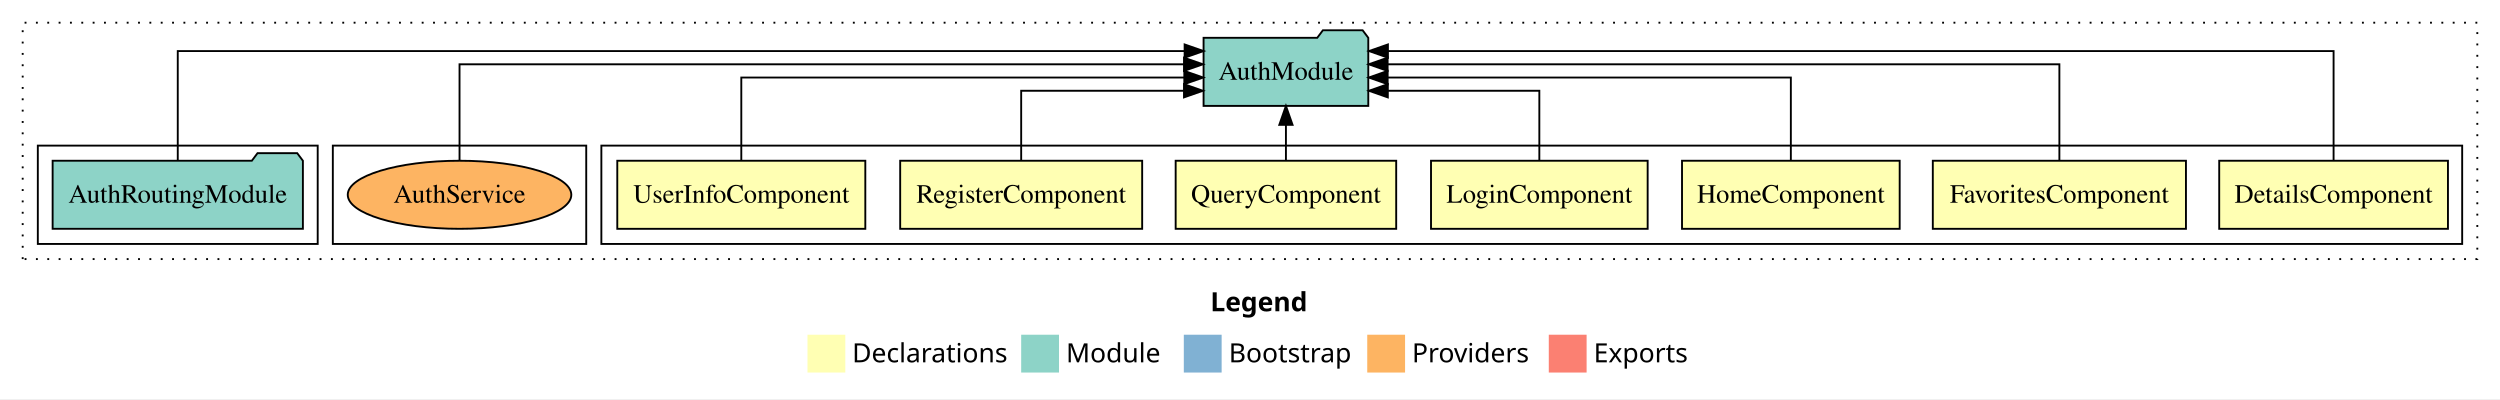
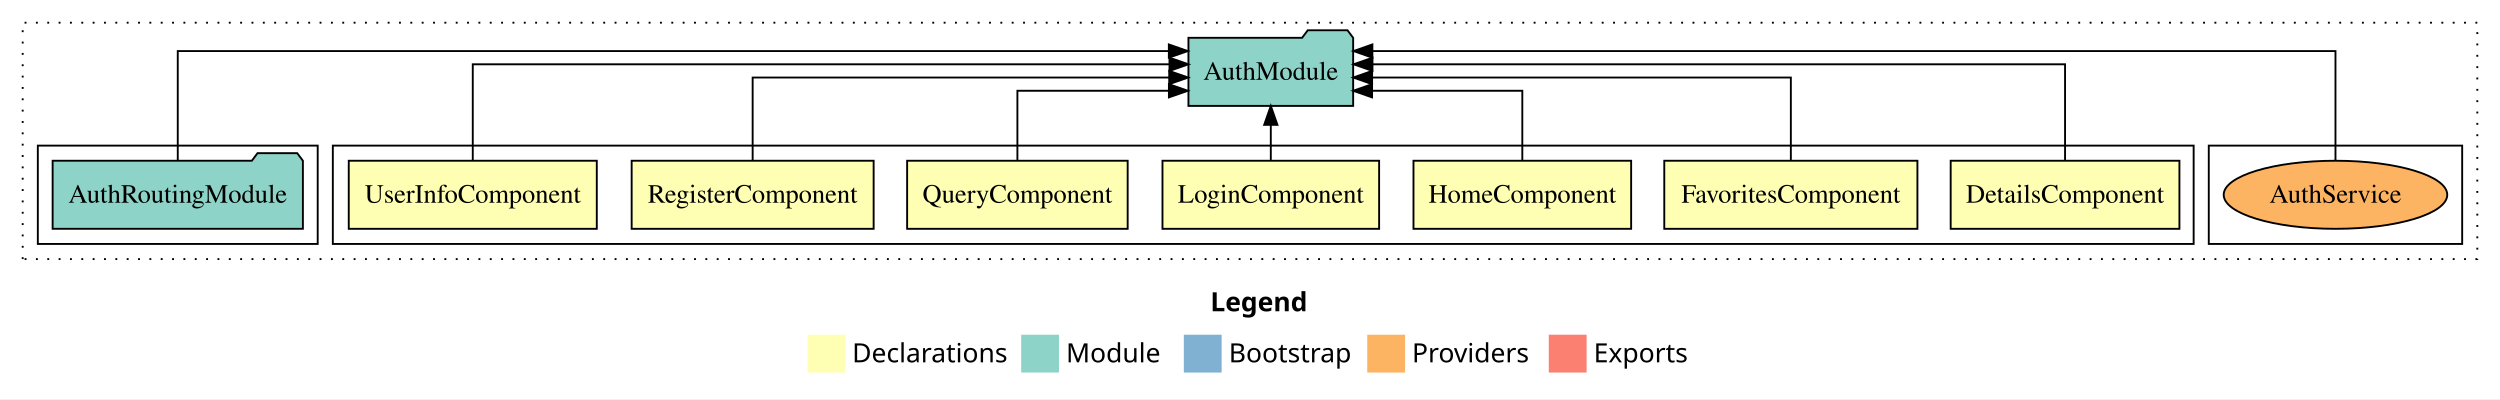
<svg xmlns="http://www.w3.org/2000/svg" width="1322pt" height="211pt" viewBox="0.00 0.00 1322.00 211.00">
  <g id="graph0" class="graph" transform="scale(1 1) rotate(0) translate(4 207)">
    <polygon fill="white" stroke="transparent" points="-4,4 -4,-207 1318,-207 1318,4 -4,4" />
    <text text-anchor="start" x="636.01" y="-42.4" font-family="Times-12" font-weight="bold" font-size="14.00">Legend</text>
    <polygon fill="#ffffb3" stroke="transparent" points="423,-10 423,-30 443,-30 443,-10 423,-10" />
    <text text-anchor="start" x="446.63" y="-15.4" font-family="Times-12" font-size="14.00">  Declarations</text>
    <polygon fill="#8dd3c7" stroke="transparent" points="536,-10 536,-30 556,-30 556,-10 536,-10" />
    <text text-anchor="start" x="559.73" y="-15.4" font-family="Times-12" font-size="14.00">  Module</text>
    <polygon fill="#80b1d3" stroke="transparent" points="622,-10 622,-30 642,-30 642,-10 622,-10" />
    <text text-anchor="start" x="645.78" y="-15.4" font-family="Times-12" font-size="14.00">  Bootstrap</text>
    <polygon fill="#fdb462" stroke="transparent" points="719,-10 719,-30 739,-30 739,-10 719,-10" />
    <text text-anchor="start" x="742.67" y="-15.4" font-family="Times-12" font-size="14.00">  Providers</text>
    <polygon fill="#fb8072" stroke="transparent" points="815,-10 815,-30 835,-30 835,-10 815,-10" />
    <text text-anchor="start" x="838.73" y="-15.4" font-family="Times-12" font-size="14.00">  Exports</text>
    <g id="clust1" class="cluster">
      <polygon fill="none" stroke="black" stroke-dasharray="1,5" points="8,-70 8,-195 1306,-195 1306,-70 8,-70" />
    </g>
+     <g id="clust13" class="cluster">
+       <polygon fill="none" stroke="black" points="1164,-78 1164,-130 1298,-130 1298,-78 1164,-78" />
+     </g>
    <g id="clust2" class="cluster">
-       <polygon fill="none" stroke="black" points="314,-78 314,-130 1298,-130 1298,-78 314,-78" />
-     </g>
-     <g id="clust13" class="cluster">
-       <polygon fill="none" stroke="black" points="172,-78 172,-130 306,-130 306,-78 172,-78" />
+       <polygon fill="none" stroke="black" points="172,-78 172,-130 1156,-130 1156,-78 172,-78" />
    </g>
    <g id="clust10" class="cluster">
      <polygon fill="none" stroke="black" points="16,-78 16,-130 164,-130 164,-78 16,-78" />
    </g>
    <g id="node1" class="node">
-       <polygon fill="#ffffb3" stroke="black" points="1290.48,-122 1169.52,-122 1169.52,-86 1290.48,-86 1290.48,-122" />
-       <text text-anchor="middle" x="1230" y="-99.8" font-family="Times,serif" font-size="14.00">DetailsComponent</text>
+       <polygon fill="#ffffb3" stroke="black" points="1148.48,-122 1027.52,-122 1027.52,-86 1148.48,-86 1148.48,-122" />
+       <text text-anchor="middle" x="1088" y="-99.8" font-family="Times,serif" font-size="14.00">DetailsComponent</text>
    </g>
    <g id="node8" class="node">
-       <polygon fill="#8dd3c7" stroke="black" points="719.55,-187 716.55,-191 695.55,-191 692.55,-187 632.45,-187 632.45,-151 719.55,-151 719.55,-187" />
-       <text text-anchor="middle" x="676" y="-164.8" font-family="Times,serif" font-size="14.00">AuthModule</text>
+       <polygon fill="#8dd3c7" stroke="black" points="711.55,-187 708.55,-191 687.55,-191 684.55,-187 624.45,-187 624.45,-151 711.55,-151 711.55,-187" />
+       <text text-anchor="middle" x="668" y="-164.8" font-family="Times,serif" font-size="14.00">AuthModule</text>
    </g>
    <g id="edge1" class="edge">
-       <path fill="none" stroke="black" d="M1230,-122.01C1230,-144.49 1230,-180 1230,-180 1230,-180 729.93,-180 729.93,-180" />
-       <polygon fill="black" stroke="black" points="729.93,-176.5 719.93,-180 729.93,-183.5 729.93,-176.5" />
+       <path fill="none" stroke="black" d="M1088,-122.13C1088,-142.57 1088,-173 1088,-173 1088,-173 721.76,-173 721.76,-173" />
+       <polygon fill="black" stroke="black" points="721.76,-169.5 711.76,-173 721.76,-176.5 721.76,-169.5" />
    </g>
    <g id="node2" class="node">
-       <polygon fill="#ffffb3" stroke="black" points="1151.93,-122 1018.07,-122 1018.07,-86 1151.93,-86 1151.93,-122" />
-       <text text-anchor="middle" x="1085" y="-99.8" font-family="Times,serif" font-size="14.00">FavoritesComponent</text>
+       <polygon fill="#ffffb3" stroke="black" points="1009.93,-122 876.07,-122 876.07,-86 1009.93,-86 1009.93,-122" />
+       <text text-anchor="middle" x="943" y="-99.8" font-family="Times,serif" font-size="14.00">FavoritesComponent</text>
    </g>
    <g id="edge2" class="edge">
-       <path fill="none" stroke="black" d="M1085,-122.13C1085,-142.57 1085,-173 1085,-173 1085,-173 729.77,-173 729.77,-173" />
-       <polygon fill="black" stroke="black" points="729.77,-169.5 719.77,-173 729.77,-176.5 729.77,-169.5" />
+       <path fill="none" stroke="black" d="M943,-122.27C943,-140.56 943,-166 943,-166 943,-166 721.57,-166 721.57,-166" />
+       <polygon fill="black" stroke="black" points="721.57,-162.5 711.57,-166 721.57,-169.5 721.57,-162.5" />
    </g>
    <g id="node3" class="node">
-       <polygon fill="#ffffb3" stroke="black" points="1000.55,-122 885.45,-122 885.45,-86 1000.55,-86 1000.55,-122" />
-       <text text-anchor="middle" x="943" y="-99.8" font-family="Times,serif" font-size="14.00">HomeComponent</text>
+       <polygon fill="#ffffb3" stroke="black" points="858.55,-122 743.45,-122 743.45,-86 858.55,-86 858.55,-122" />
+       <text text-anchor="middle" x="801" y="-99.8" font-family="Times,serif" font-size="14.00">HomeComponent</text>
    </g>
    <g id="edge3" class="edge">
-       <path fill="none" stroke="black" d="M943,-122.27C943,-140.56 943,-166 943,-166 943,-166 729.79,-166 729.79,-166" />
-       <polygon fill="black" stroke="black" points="729.79,-162.5 719.79,-166 729.79,-169.5 729.79,-162.5" />
+       <path fill="none" stroke="black" d="M801,-122.01C801,-138.05 801,-159 801,-159 801,-159 721.55,-159 721.55,-159" />
+       <polygon fill="black" stroke="black" points="721.55,-155.5 711.55,-159 721.55,-162.5 721.55,-155.5" />
    </g>
    <g id="node4" class="node">
-       <polygon fill="#ffffb3" stroke="black" points="867.28,-122 752.72,-122 752.72,-86 867.28,-86 867.28,-122" />
-       <text text-anchor="middle" x="810" y="-99.8" font-family="Times,serif" font-size="14.00">LoginComponent</text>
+       <polygon fill="#ffffb3" stroke="black" points="725.28,-122 610.72,-122 610.72,-86 725.28,-86 725.28,-122" />
+       <text text-anchor="middle" x="668" y="-99.8" font-family="Times,serif" font-size="14.00">LoginComponent</text>
    </g>
    <g id="edge4" class="edge">
-       <path fill="none" stroke="black" d="M810,-122.01C810,-138.05 810,-159 810,-159 810,-159 729.88,-159 729.88,-159" />
-       <polygon fill="black" stroke="black" points="729.88,-155.5 719.88,-159 729.88,-162.5 729.88,-155.5" />
+       <path fill="none" stroke="black" d="M668,-122.11C668,-122.11 668,-140.99 668,-140.99" />
+       <polygon fill="black" stroke="black" points="664.5,-140.99 668,-150.99 671.5,-140.99 664.5,-140.99" />
    </g>
    <g id="node5" class="node">
-       <polygon fill="#ffffb3" stroke="black" points="734.31,-122 617.69,-122 617.69,-86 734.31,-86 734.31,-122" />
-       <text text-anchor="middle" x="676" y="-99.8" font-family="Times,serif" font-size="14.00">QueryComponent</text>
+       <polygon fill="#ffffb3" stroke="black" points="592.31,-122 475.69,-122 475.69,-86 592.31,-86 592.31,-122" />
+       <text text-anchor="middle" x="534" y="-99.8" font-family="Times,serif" font-size="14.00">QueryComponent</text>
    </g>
    <g id="edge5" class="edge">
-       <path fill="none" stroke="black" d="M676,-122.11C676,-122.11 676,-140.99 676,-140.99" />
-       <polygon fill="black" stroke="black" points="672.5,-140.99 676,-150.99 679.5,-140.99 672.5,-140.99" />
+       <path fill="none" stroke="black" d="M534,-122.01C534,-138.05 534,-159 534,-159 534,-159 614.12,-159 614.12,-159" />
+       <polygon fill="black" stroke="black" points="614.12,-162.5 624.12,-159 614.12,-155.5 614.12,-162.5" />
    </g>
    <g id="node6" class="node">
-       <polygon fill="#ffffb3" stroke="black" points="599.98,-122 472.02,-122 472.02,-86 599.98,-86 599.98,-122" />
-       <text text-anchor="middle" x="536" y="-99.8" font-family="Times,serif" font-size="14.00">RegisterComponent</text>
+       <polygon fill="#ffffb3" stroke="black" points="457.98,-122 330.02,-122 330.02,-86 457.98,-86 457.98,-122" />
+       <text text-anchor="middle" x="394" y="-99.8" font-family="Times,serif" font-size="14.00">RegisterComponent</text>
    </g>
    <g id="edge6" class="edge">
-       <path fill="none" stroke="black" d="M536,-122.01C536,-138.05 536,-159 536,-159 536,-159 622.09,-159 622.09,-159" />
-       <polygon fill="black" stroke="black" points="622.09,-162.5 632.09,-159 622.09,-155.5 622.09,-162.5" />
+       <path fill="none" stroke="black" d="M394,-122.27C394,-140.56 394,-166 394,-166 394,-166 614.28,-166 614.28,-166" />
+       <polygon fill="black" stroke="black" points="614.28,-169.5 624.28,-166 614.28,-162.5 614.28,-169.5" />
    </g>
    <g id="node7" class="node">
-       <polygon fill="#ffffb3" stroke="black" points="453.58,-122 322.42,-122 322.42,-86 453.58,-86 453.58,-122" />
-       <text text-anchor="middle" x="388" y="-99.8" font-family="Times,serif" font-size="14.00">UserInfoComponent</text>
+       <polygon fill="#ffffb3" stroke="black" points="311.58,-122 180.42,-122 180.42,-86 311.58,-86 311.58,-122" />
+       <text text-anchor="middle" x="246" y="-99.8" font-family="Times,serif" font-size="14.00">UserInfoComponent</text>
    </g>
    <g id="edge7" class="edge">
-       <path fill="none" stroke="black" d="M388,-122.27C388,-140.56 388,-166 388,-166 388,-166 622.26,-166 622.26,-166" />
-       <polygon fill="black" stroke="black" points="622.26,-169.5 632.26,-166 622.26,-162.5 622.26,-169.5" />
+       <path fill="none" stroke="black" d="M246,-122.13C246,-142.57 246,-173 246,-173 246,-173 614.43,-173 614.43,-173" />
+       <polygon fill="black" stroke="black" points="614.43,-176.5 624.43,-173 614.43,-169.5 614.43,-176.5" />
    </g>
    <g id="node9" class="node">
      <polygon fill="#8dd3c7" stroke="black" points="156.17,-122 153.17,-126 132.17,-126 129.17,-122 23.83,-122 23.83,-86 156.17,-86 156.17,-122" />
      <text text-anchor="middle" x="90" y="-99.8" font-family="Times,serif" font-size="14.00">AuthRoutingModule</text>
    </g>
    <g id="edge8" class="edge">
-       <path fill="none" stroke="black" d="M90,-122.01C90,-144.49 90,-180 90,-180 90,-180 622.43,-180 622.43,-180" />
-       <polygon fill="black" stroke="black" points="622.43,-183.5 632.43,-180 622.43,-176.5 622.43,-183.5" />
+       <path fill="none" stroke="black" d="M90,-122.01C90,-144.49 90,-180 90,-180 90,-180 614.08,-180 614.08,-180" />
+       <polygon fill="black" stroke="black" points="614.08,-183.5 624.08,-180 614.08,-176.5 614.08,-183.5" />
    </g>
    <g id="node10" class="node">
-       <ellipse fill="#fdb462" stroke="black" cx="239" cy="-104" rx="59.11" ry="18" />
-       <text text-anchor="middle" x="239" y="-99.8" font-family="Times,serif" font-size="14.00">AuthService</text>
+       <ellipse fill="#fdb462" stroke="black" cx="1231" cy="-104" rx="59.11" ry="18" />
+       <text text-anchor="middle" x="1231" y="-99.8" font-family="Times,serif" font-size="14.00">AuthService</text>
    </g>
    <g id="edge9" class="edge">
-       <path fill="none" stroke="black" d="M239,-122.13C239,-142.57 239,-173 239,-173 239,-173 622.1,-173 622.1,-173" />
-       <polygon fill="black" stroke="black" points="622.1,-176.5 632.1,-173 622.1,-169.5 622.1,-176.5" />
+       <path fill="none" stroke="black" d="M1231,-122.01C1231,-144.49 1231,-180 1231,-180 1231,-180 721.71,-180 721.71,-180" />
+       <polygon fill="black" stroke="black" points="721.71,-176.5 711.71,-180 721.71,-183.5 721.71,-176.5" />
    </g>
  </g>
</svg>
